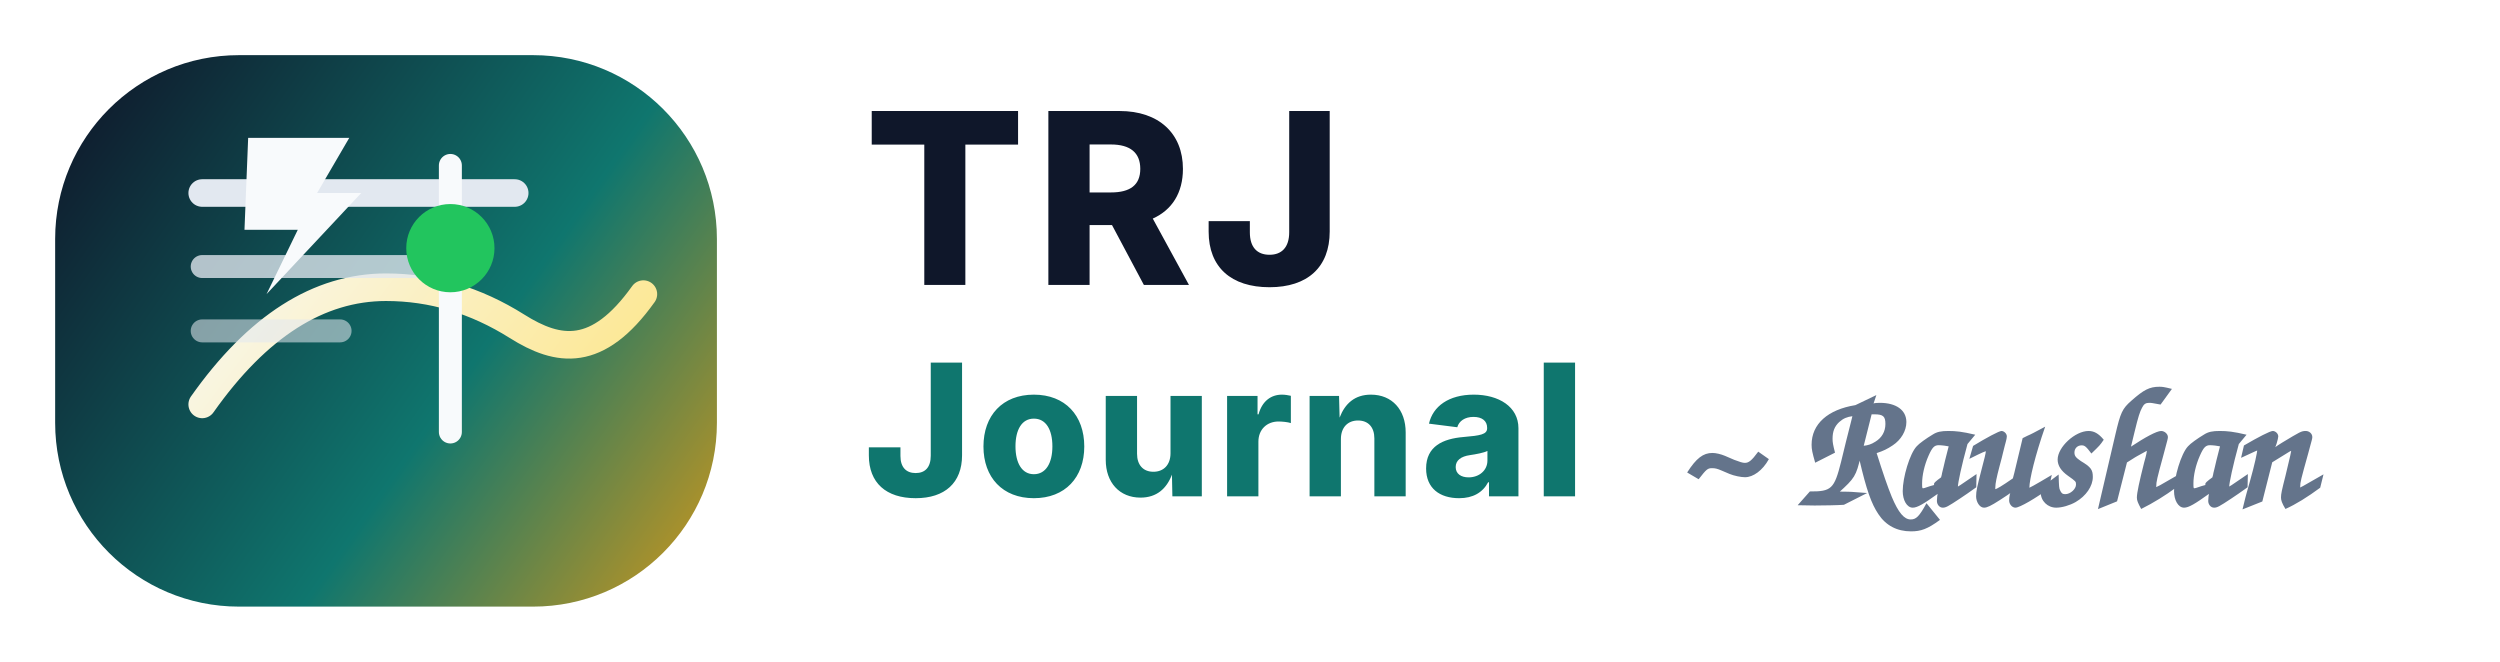
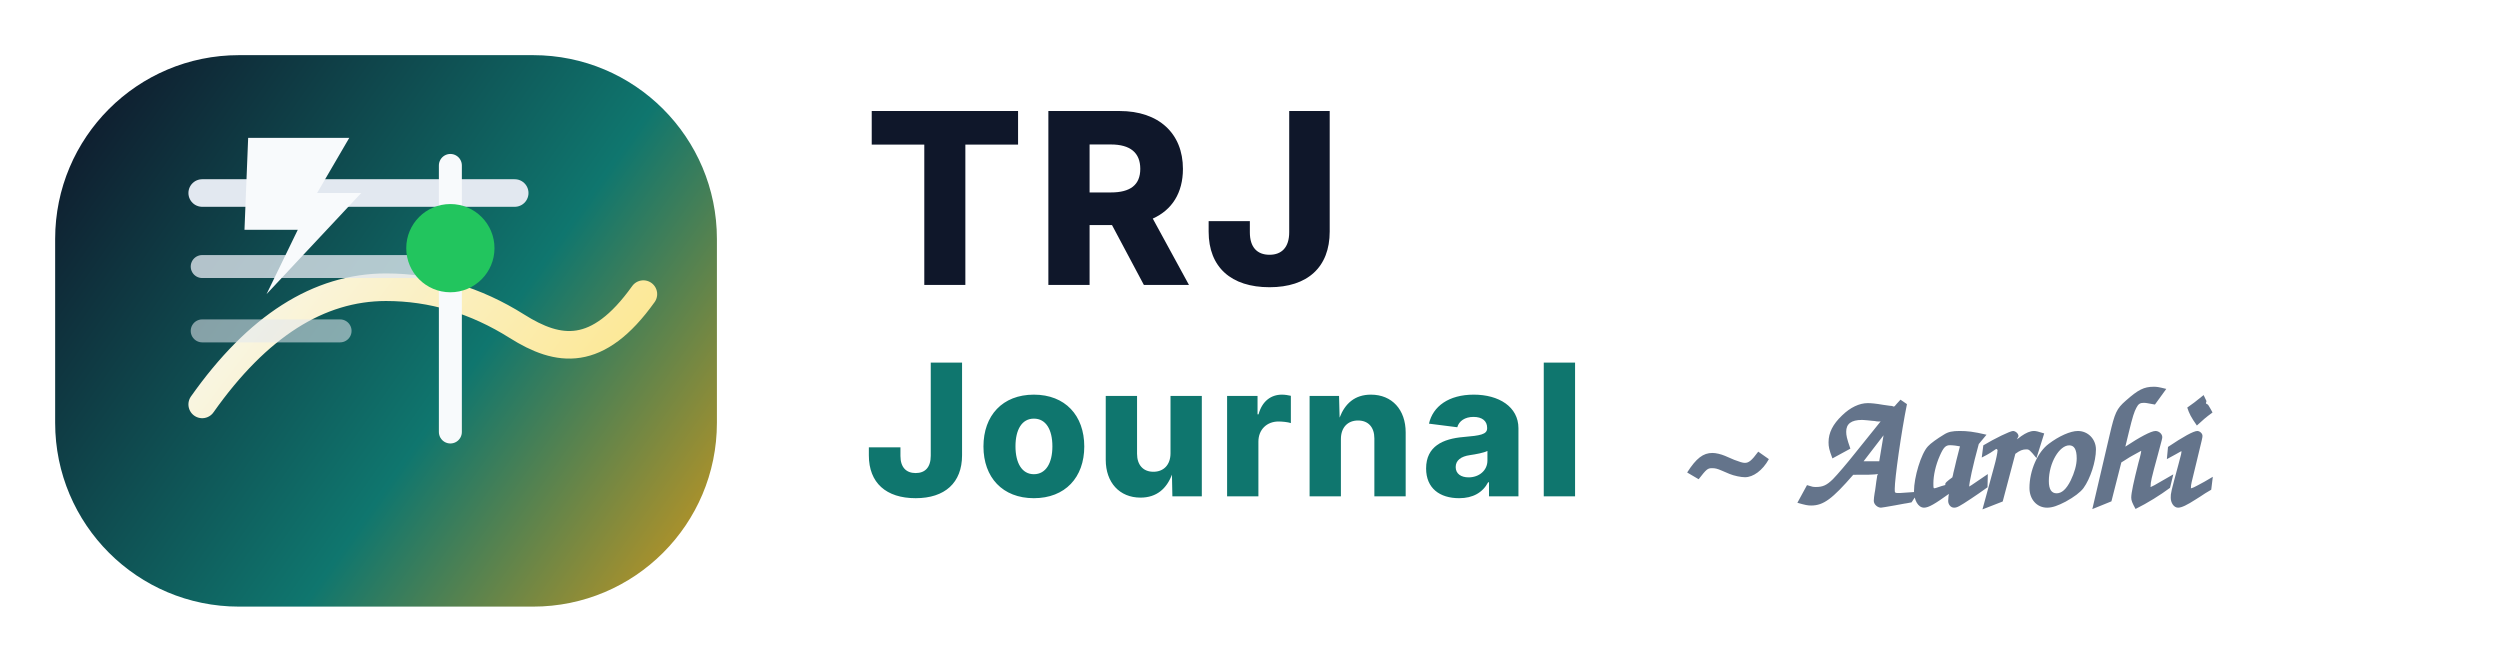
<svg xmlns="http://www.w3.org/2000/svg" viewBox="0 0 272 72" fill="none">
  <defs>
    <linearGradient id="header-bg" x1="8" y1="8" x2="88" y2="64" gradientUnits="userSpaceOnUse">
      <stop stop-color="#0f172a" />
      <stop offset="0.55" stop-color="#0f766e" />
      <stop offset="1" stop-color="#f59e0b" />
    </linearGradient>
    <linearGradient id="header-line" x1="24" y1="18" x2="66" y2="50" gradientUnits="userSpaceOnUse">
      <stop stop-color="#f8fafc" />
      <stop offset="1" stop-color="#fde68a" />
    </linearGradient>
  </defs>
  <rect x="6" y="6" width="72" height="60" rx="20" fill="url(#header-bg)" />
  <path d="M22 44c6-8.5 12.667-12.75 20-12.75c5 0 9.75 1.417 14.25 4.25S65 39 70 32" stroke="url(#header-line)" stroke-linecap="round" stroke-width="3" />
  <path d="M22 21h34" stroke="#E2E8F0" stroke-linecap="round" stroke-width="3" />
  <path d="M22 29h24" stroke="#E2E8F0" stroke-linecap="round" stroke-opacity=".78" stroke-width="2.5" />
  <path d="M22 36h15" stroke="#E2E8F0" stroke-linecap="round" stroke-opacity=".56" stroke-width="2.5" />
  <path d="M49 18v29" stroke="#F8FAFC" stroke-linecap="round" stroke-width="2.5" />
  <circle cx="49" cy="27" r="4.8" fill="#22C55E" />
  <path d="M27 15h11l-3.5 6h4.8L29 32l3.4-7h-5.8z" fill="#F8FAFC" />
  <text x="94" y="31" fill="#0F172A" font-family="system-ui, -apple-system, Segoe UI, sans-serif" font-size="26" font-weight="800" letter-spacing="1">TRJ</text>
  <text x="94" y="54" fill="#0F766E" font-family="system-ui, -apple-system, Segoe UI, sans-serif" font-size="20" font-weight="800" letter-spacing=".5">Journal</text>
-   <text x="182" y="55" fill="#64748B" font-family="Brush Script MT, Segoe Script, cursive" font-size="18" font-weight="700">~ Raushan</text>
+   <text x="182" y="55" fill="#64748B" font-family="Brush Script MT, Segoe Script, cursive" font-size="18" font-weight="700">~ Aarohi</text>
</svg>
